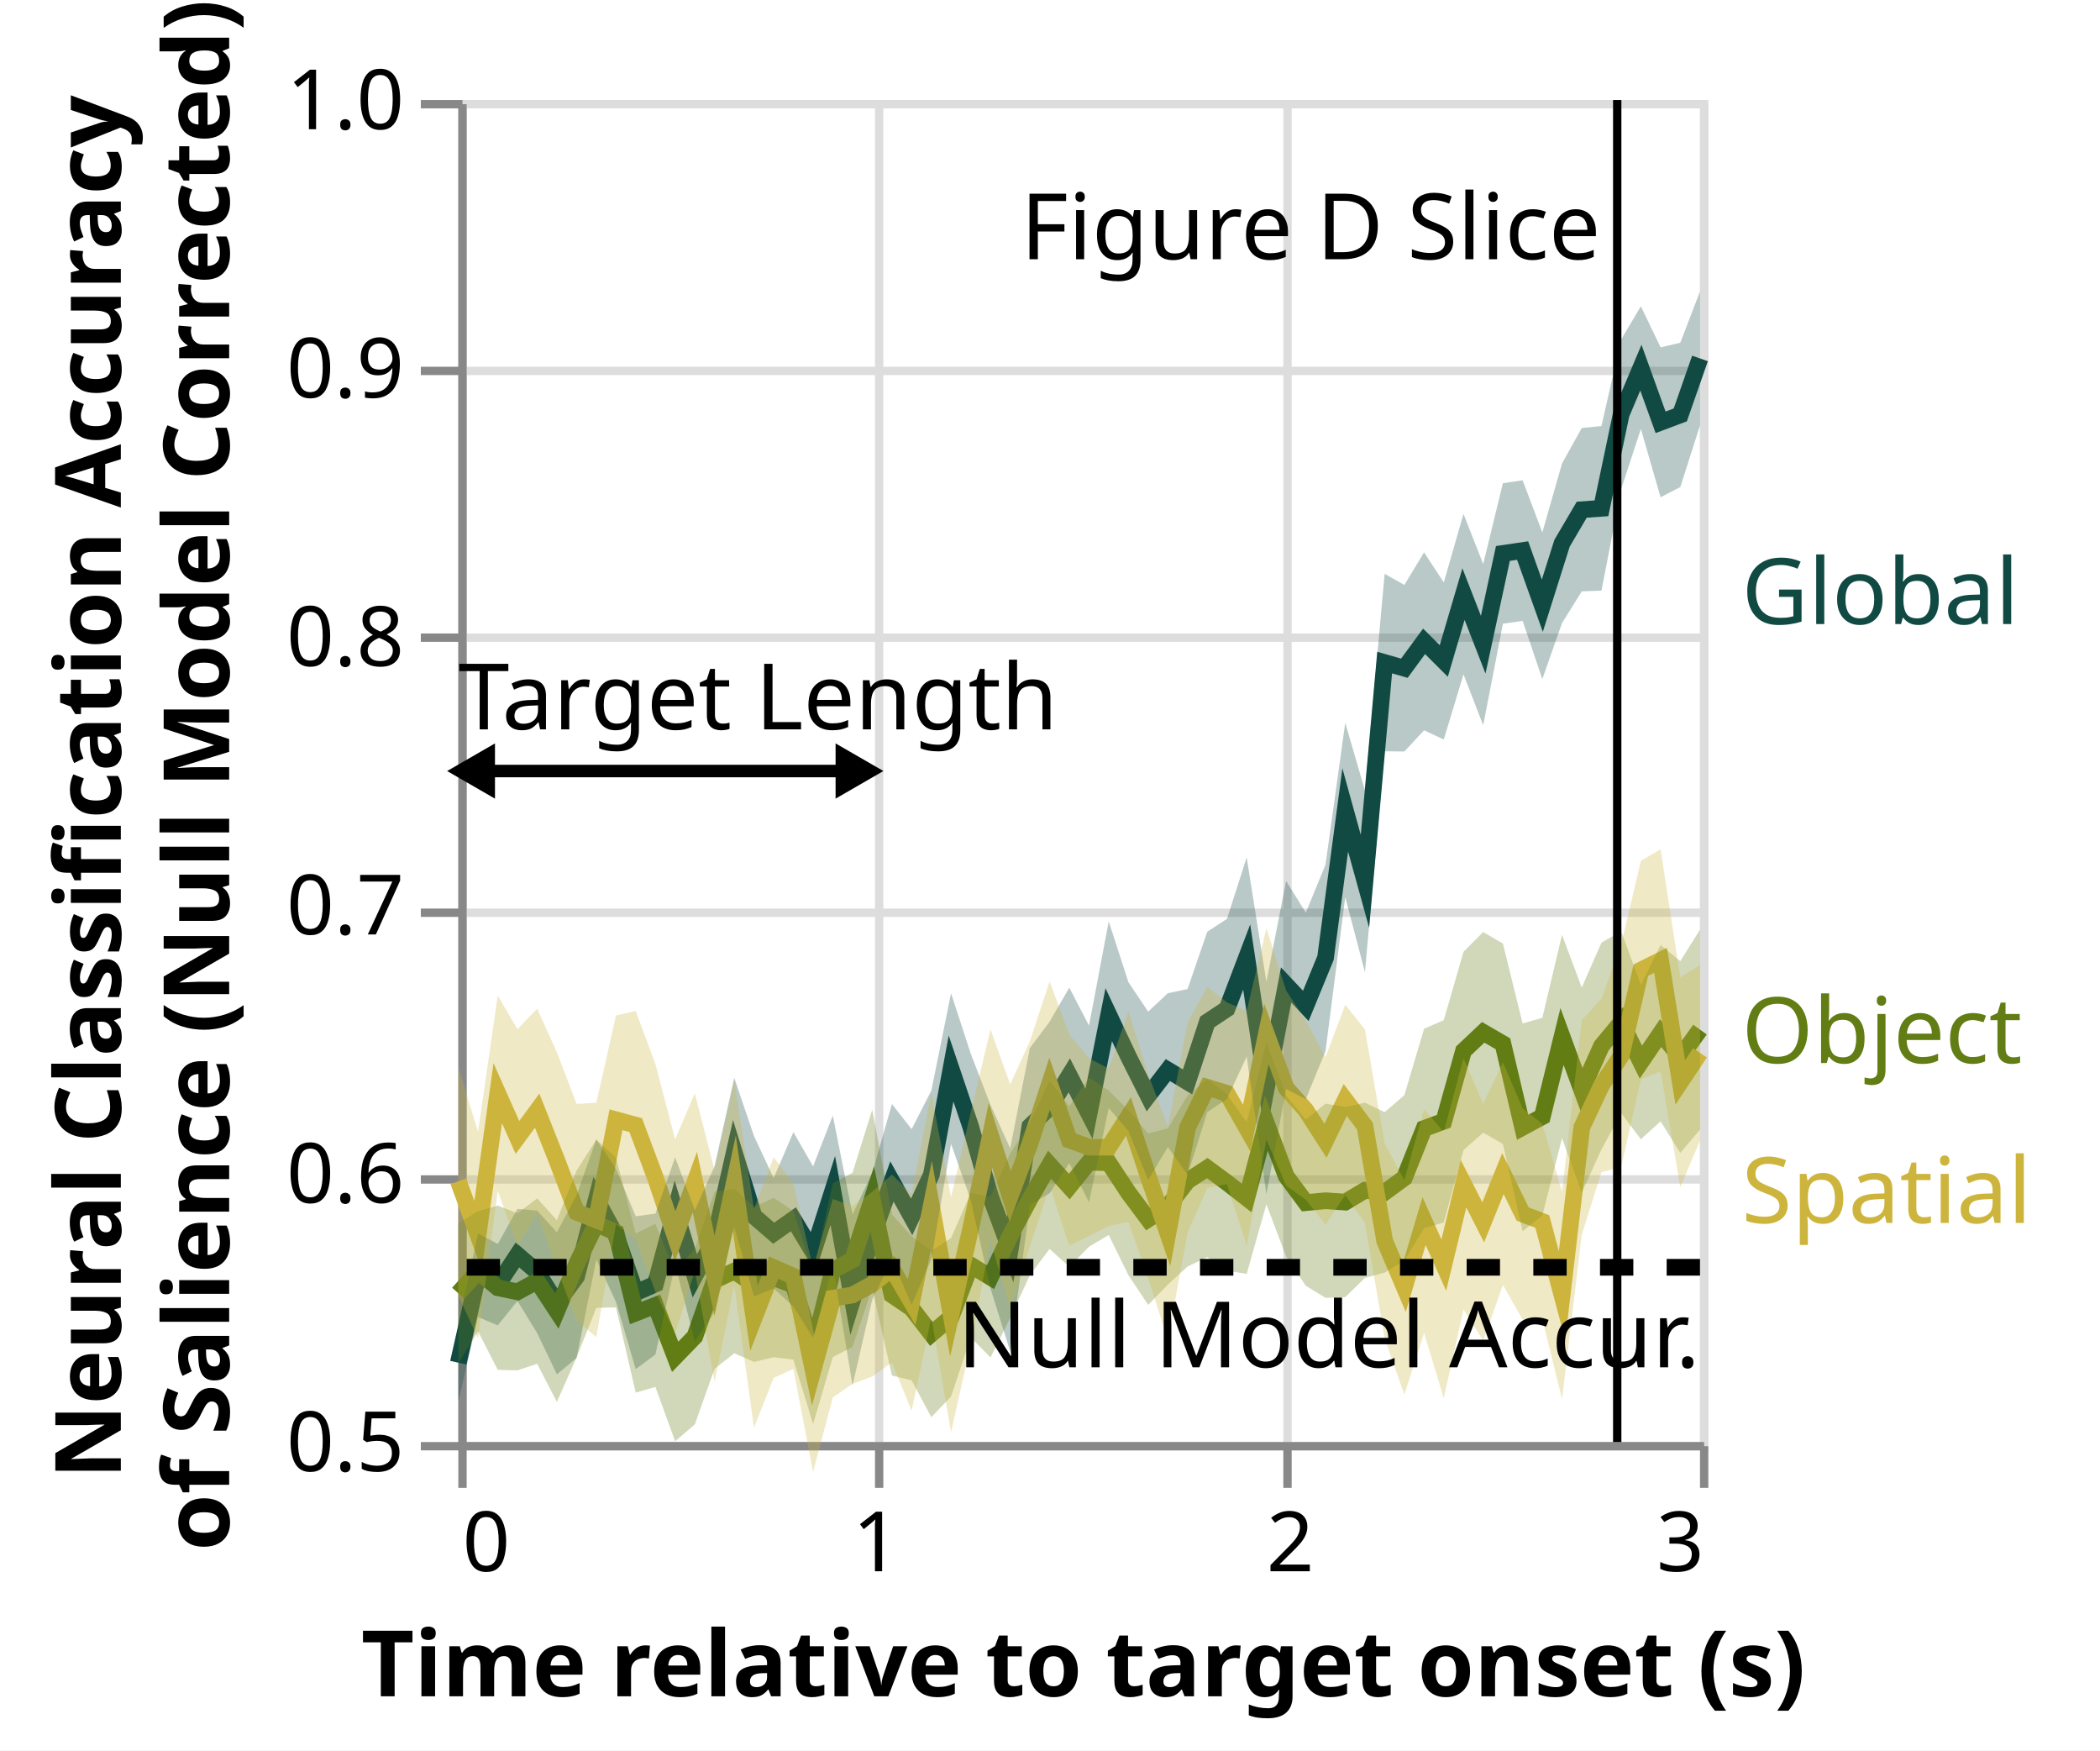
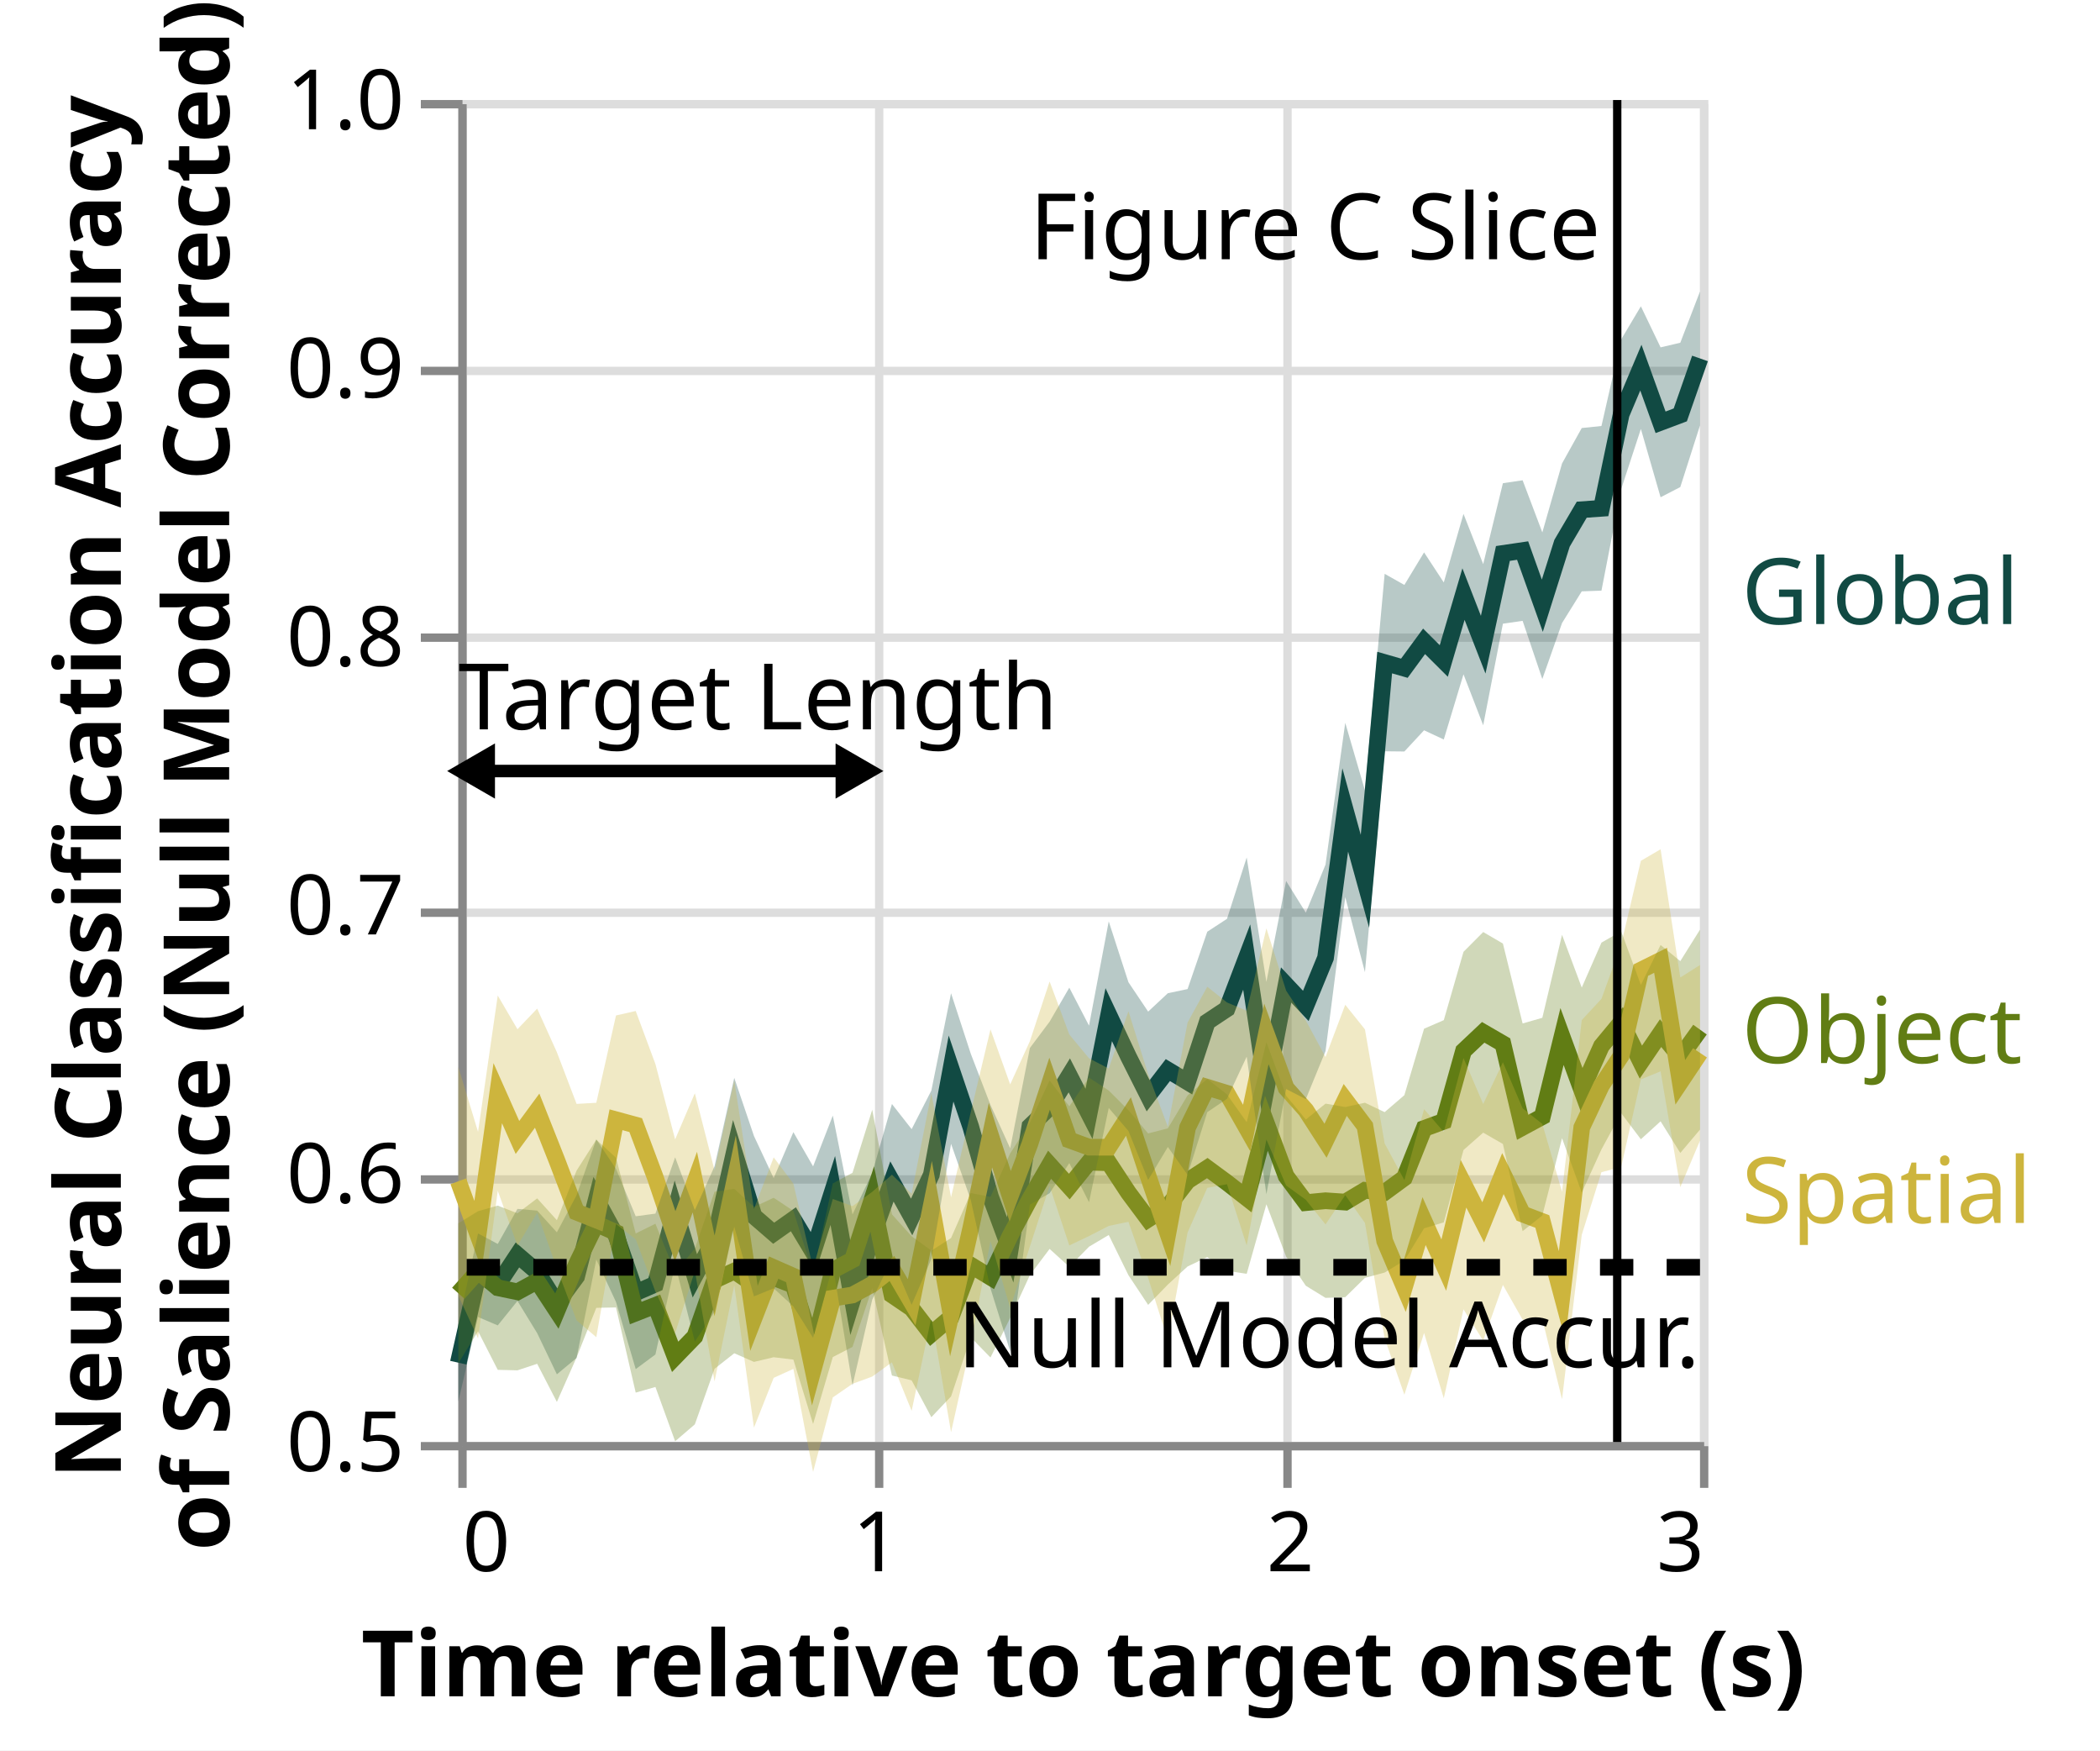
<svg xmlns="http://www.w3.org/2000/svg" class="marks" width="252" height="210" viewBox="0 0 252 210" version="1.1">
  <rect width="252" height="210" fill="white" />
  <g fill="none" stroke-miterlimit="10" transform="translate(55,12)">
    <g class="mark-group role-frame root" role="graphics-object" aria-roledescription="group mark container">
      <g transform="translate(0,0)">
        <path class="background" aria-hidden="true" d="M0.5,0.5h149v161h-149Z" stroke="#ddd" />
        <g>
          <g class="mark-group role-axis" aria-hidden="true">
            <g transform="translate(0.5,161.5)">
              <path class="background" aria-hidden="true" d="M0,0h0v0h0Z" pointer-events="none" />
              <g>
                <g class="mark-rule role-axis-grid" pointer-events="none">
                  <line transform="translate(0,-161)" x2="0" y2="161" stroke="#ddd" stroke-width="1" opacity="1" />
                  <line transform="translate(50,-161)" x2="0" y2="161" stroke="#ddd" stroke-width="1" opacity="1" />
                  <line transform="translate(99,-161)" x2="0" y2="161" stroke="#ddd" stroke-width="1" opacity="1" />
                  <line transform="translate(149,-161)" x2="0" y2="161" stroke="#ddd" stroke-width="1" opacity="1" />
                </g>
              </g>
              <path class="foreground" aria-hidden="true" d="" pointer-events="none" display="none" />
            </g>
          </g>
          <g class="mark-group role-axis" aria-hidden="true">
            <g transform="translate(0.5,0.5)">
              <path class="background" aria-hidden="true" d="M0,0h0v0h0Z" pointer-events="none" />
              <g>
                <g class="mark-rule role-axis-grid" pointer-events="none">
                  <line transform="translate(0,161)" x2="149" y2="0" stroke="#ddd" stroke-width="1" opacity="1" />
                  <line transform="translate(0,129)" x2="149" y2="0" stroke="#ddd" stroke-width="1" opacity="1" />
                  <line transform="translate(0,97)" x2="149" y2="0" stroke="#ddd" stroke-width="1" opacity="1" />
                  <line transform="translate(0,64)" x2="149" y2="0" stroke="#ddd" stroke-width="1" opacity="1" />
                  <line transform="translate(0,32)" x2="149" y2="0" stroke="#ddd" stroke-width="1" opacity="1" />
                  <line transform="translate(0,0)" x2="149" y2="0" stroke="#ddd" stroke-width="1" opacity="1" />
                </g>
              </g>
              <path class="foreground" aria-hidden="true" d="" pointer-events="none" display="none" />
            </g>
          </g>
          <g class="mark-group role-axis" role="graphics-symbol" aria-roledescription="axis" aria-label="X-axis titled 'Time relative to target onset (s)' for a linear scale with values from 0.0 to 3.0">
            <g transform="translate(0.5,161.5)">
              <path class="background" aria-hidden="true" d="M0,0h0v0h0Z" pointer-events="none" />
              <g>
                <g class="mark-rule role-axis-tick" pointer-events="none">
                  <line transform="translate(0,0)" x2="0" y2="5" stroke="#888" stroke-width="1" opacity="1" />
                  <line transform="translate(50,0)" x2="0" y2="5" stroke="#888" stroke-width="1" opacity="1" />
                  <line transform="translate(99,0)" x2="0" y2="5" stroke="#888" stroke-width="1" opacity="1" />
                  <line transform="translate(149,0)" x2="0" y2="5" stroke="#888" stroke-width="1" opacity="1" />
                </g>
                <g class="mark-text role-axis-label" pointer-events="none">
                  <text text-anchor="start" transform="translate(0,15)" font-family="sans-serif" font-size="10px" fill="#000" opacity="1">0</text>
                  <text text-anchor="middle" transform="translate(49.66667,15)" font-family="sans-serif" font-size="10px" fill="#000" opacity="1">1</text>
                  <text text-anchor="middle" transform="translate(99.33333,15)" font-family="sans-serif" font-size="10px" fill="#000" opacity="1">2</text>
                  <text text-anchor="end" transform="translate(149,15)" font-family="sans-serif" font-size="10px" fill="#000" opacity="1">3</text>
                </g>
                <g class="mark-rule role-axis-domain" pointer-events="none">
                  <line transform="translate(0,0)" x2="149" y2="0" stroke="#888" stroke-width="1" opacity="1" />
                </g>
                <g class="mark-text role-axis-title" pointer-events="none">
                  <text text-anchor="middle" transform="translate(74.5,30)" font-family="sans-serif" font-size="11px" font-weight="bold" fill="#000" opacity="1">Time relative to target onset (s)</text>
                </g>
              </g>
              <path class="foreground" aria-hidden="true" d="" pointer-events="none" display="none" />
            </g>
          </g>
          <g class="mark-group role-axis" role="graphics-symbol" aria-roledescription="axis" aria-label="Y-axis titled 'Neural Classification Accuracy of Salience (Null Model Corrected)' for a linear scale with values from 0.5 to 1.0">
            <g transform="translate(0.5,0.5)">
              <path class="background" aria-hidden="true" d="M0,0h0v0h0Z" pointer-events="none" />
              <g>
                <g class="mark-rule role-axis-tick" pointer-events="none">
                  <line transform="translate(0,161)" x2="-5" y2="0" stroke="#888" stroke-width="1" opacity="1" />
                  <line transform="translate(0,129)" x2="-5" y2="0" stroke="#888" stroke-width="1" opacity="1" />
                  <line transform="translate(0,97)" x2="-5" y2="0" stroke="#888" stroke-width="1" opacity="1" />
                  <line transform="translate(0,64)" x2="-5" y2="0" stroke="#888" stroke-width="1" opacity="1" />
                  <line transform="translate(0,32)" x2="-5" y2="0" stroke="#888" stroke-width="1" opacity="1" />
                  <line transform="translate(0,0)" x2="-5" y2="0" stroke="#888" stroke-width="1" opacity="1" />
                </g>
                <g class="mark-text role-axis-label" pointer-events="none">
                  <text text-anchor="end" transform="translate(-7,164)" font-family="sans-serif" font-size="10px" fill="#000" opacity="1">0.5</text>
                  <text text-anchor="end" transform="translate(-7,131.8)" font-family="sans-serif" font-size="10px" fill="#000" opacity="1">0.6</text>
                  <text text-anchor="end" transform="translate(-7,99.6)" font-family="sans-serif" font-size="10px" fill="#000" opacity="1">0.7</text>
                  <text text-anchor="end" transform="translate(-7,67.4)" font-family="sans-serif" font-size="10px" fill="#000" opacity="1">0.8</text>
                  <text text-anchor="end" transform="translate(-7,35.2)" font-family="sans-serif" font-size="10px" fill="#000" opacity="1">0.9</text>
                  <text text-anchor="end" transform="translate(-7,3)" font-family="sans-serif" font-size="10px" fill="#000" opacity="1">1.0</text>
                </g>
                <g class="mark-rule role-axis-domain" pointer-events="none">
                  <line transform="translate(0,161)" x2="0" y2="-161" stroke="#888" stroke-width="1" opacity="1" />
                </g>
                <g class="mark-text role-axis-title" pointer-events="none">
                  <text text-anchor="middle" transform="translate(-39,80.5) rotate(-90) translate(0,-2)" font-family="sans-serif" font-size="11px" font-weight="bold" fill="#000" opacity="1">
                    <tspan>Neural Classification Accuracy</tspan>
                    <tspan x="0" dy="13">of Salience (Null Model Corrected)</tspan>
                  </text>
                </g>
              </g>
              <path class="foreground" aria-hidden="true" d="" pointer-events="none" display="none" />
            </g>
          </g>
          <g class="mark-group role-scope layer_0_layer_0_pathgroup" role="graphics-object" aria-roledescription="group mark container">
            <g transform="translate(0,0)">
              <path class="background" aria-hidden="true" d="M0,0h149v161h-149Z" />
              <g>
                <g class="mark-line role-mark layer_0_layer_0_marks" role="graphics-object" aria-roledescription="line mark container">
                  <path aria-label="condition: global; Time relative to target onset (s): 0; Neural Classification Accuracy, of Salience (Null Model Corrected): 0.529560596248" role="graphics-symbol" aria-roledescription="line mark" d="M0,151.481L2.365,140.99L4.73,142.124L7.095,138.553L9.46,140.587L11.825,144.361L14.19,141.152L16.556,131.898L18.921,136.216L21.286,143.084L23.651,142.048L26.016,133.261L28.381,141.063L30.746,136.656L33.111,126.239L35.476,133.904L37.841,135.949L40.206,134.276L42.571,138.215L44.937,130.821L47.302,143.953L49.667,136.326L52.032,129.743L54.397,134.001L56.762,128.937L59.127,116.194L61.492,123.188L63.857,131.564L66.222,137.944L68.587,123.122L70.952,120.862L73.317,117.013L75.683,121.638L78.048,109.73L80.413,114.76L82.778,119.46L85.143,116.377L87.508,117.8L89.873,110.6L92.238,109.029L94.603,102.82L96.968,118.533L99.333,106.166L101.698,108.678L104.063,102.913L106.429,85.17L108.794,93.729L111.159,67.487L113.524,68.166L115.889,64.941L118.254,67.298L120.619,59.273L122.984,65.344L125.349,54.398L127.714,54.05L130.079,60.667L132.444,53.175L134.81,49.148L137.175,48.982L139.54,37.702L141.905,32.104L144.27,38.664L146.635,37.775L149,31.002" stroke="#114A43" stroke-width="2" />
                </g>
              </g>
              <path class="foreground" aria-hidden="true" d="" display="none" />
            </g>
            <g transform="translate(0,0)">
              <path class="background" aria-hidden="true" d="M0,0h149v161h-149Z" />
              <g>
                <g class="mark-line role-mark layer_0_layer_0_marks" role="graphics-object" aria-roledescription="line mark container">
                  <path aria-label="condition: object; Time relative to target onset (s): 0; Neural Classification Accuracy, of Salience (Null Model Corrected): 0.555423064964" role="graphics-symbol" aria-roledescription="line mark" d="M0,143.154L2.365,140.507L4.73,142.488L7.095,142.979L9.46,141.692L11.825,145.288L14.19,139.641L16.556,134.814L18.921,135.874L21.286,145.525L23.651,144.602L26.016,150.78L28.381,148.342L30.746,141.593L33.111,140.491L35.476,142.089L37.841,141.262L40.206,142.19L42.571,149.804L44.937,140.39L47.302,139.14L49.667,131.838L52.032,143.353L54.397,144.958L56.762,148.03L59.127,146.028L61.492,139.787L63.857,141.224L66.222,136.244L68.587,131.831L70.952,127.733L73.317,130.351L75.683,127.425L78.048,127.495L80.413,131.09L82.778,134.261L85.143,132.738L87.508,129.68L89.873,128.134L92.238,129.877L94.603,131.723L96.968,122.763L99.333,129.097L101.698,132.28L104.063,132.054L106.429,132.216L108.794,130.8L111.159,131.044L113.524,129.309L115.889,123.388L118.254,122.518L120.619,114.079L122.984,111.849L125.349,113.219L127.714,123.242L130.079,121.965L132.444,112.35L134.81,118.777L137.175,113.489L139.54,110.636L141.905,115.42L144.27,111.946L146.635,114.814L149,111.523" stroke="#617D14" stroke-width="2" />
                </g>
              </g>
              <path class="foreground" aria-hidden="true" d="" display="none" />
            </g>
            <g transform="translate(0,0)">
              <path class="background" aria-hidden="true" d="M0,0h149v161h-149Z" />
              <g>
                <g class="mark-line role-mark layer_0_layer_0_marks" role="graphics-object" aria-roledescription="line mark container">
                  <path aria-label="condition: spatial; Time relative to target onset (s): 0; Neural Classification Accuracy, of Salience (Null Model Corrected): 0.597144091171" role="graphics-symbol" aria-roledescription="line mark" d="M0,129.72L2.365,136.176L4.73,119.144L7.095,124.461L9.46,121.245L11.825,127.209L14.19,133.42L16.556,134.362L18.921,122.337L21.286,122.981L23.651,129.306L26.016,136.318L28.381,129.816L30.746,141.065L33.111,129.91L35.476,146.158L37.841,140.074L40.206,141.112L42.571,152.365L44.937,143.744L47.302,143.357L49.667,142.067L52.032,140.183L54.397,144.232L56.762,132.599L59.127,145.721L61.492,135.334L63.857,124.19L66.222,131.513L68.587,125.225L70.952,118.012L73.317,124.763L75.683,125.627L78.048,125.635L80.413,121.948L82.778,129.094L85.143,135.98L87.508,123.271L89.873,118.444L92.238,119.167L94.603,123.338L96.968,112.043L99.333,118.531L101.698,121.182L104.063,124.852L106.429,119.958L108.794,123.105L111.159,136.879L113.524,142.447L115.889,134.494L118.254,139.775L120.619,130.007L122.984,134.646L125.349,128.795L127.714,133.645L130.079,134.546L132.444,143.423L134.81,123.261L137.175,118.23L139.54,114.658L141.905,104.383L144.27,103.207L146.635,117.849L149,114.31" stroke="#CDB53D" stroke-width="2" />
                </g>
              </g>
              <path class="foreground" aria-hidden="true" d="" display="none" />
            </g>
          </g>
          <g class="mark-group role-scope layer_0_layer_1_layer_0_pathgroup" role="graphics-object" aria-roledescription="group mark container">
            <g transform="translate(0,0)">
              <path class="background" aria-hidden="true" d="M0,0h149v161h-149Z" />
              <g>
                <g class="mark-area role-mark layer_0_layer_1_layer_0_marks" role="graphics-object" aria-roledescription="area mark container">
                  <path aria-label="Neural Classification Accuracy, of Salience (Null Model Corrected): 0.515130003022; upper_meancor: 0.543991189475; condition: global; winstart: 0; Mean of meancor: 0.529560596248; Mean + stderr of meancor: 0.543991189475; Mean - stderr of meancor: 0.515130003022" role="graphics-symbol" aria-roledescription="errorband" d="M0,156.128L2.365,146.001L4.73,147.008L7.095,144.076L9.46,147.936L11.825,152.877L14.19,150.91L16.556,139.107L18.921,144.2L21.286,152.253L23.651,150.497L26.016,139.682L28.381,148.948L30.746,145.399L33.111,135.169L35.476,143.523L37.841,142.558L40.206,144.73L42.571,148.498L44.937,139.807L47.302,154.212L49.667,143.918L52.032,139.037L54.397,144.537L56.762,139.042L59.127,125.227L61.492,131.961L63.857,142.568L66.222,150.123L68.587,132.519L70.952,131.153L73.317,127.537L75.683,132.229L78.048,120.922L80.413,123.682L82.778,129.558L85.143,125.599L87.508,128.942L89.873,121.423L92.238,119.825L94.603,114.768L96.968,131.27L99.333,118.646L101.698,119.864L104.063,114.096L106.429,95.625L108.794,104.631L111.159,78.131L113.524,78.156L115.889,75.611L118.254,76.719L120.619,68.896L122.984,75.013L125.349,62.827L127.714,62.481L130.079,69.462L132.444,62.748L134.81,58.945L137.175,58.858L139.54,46.685L141.905,39.462L144.27,47.655L146.635,46.434L149,39.038L149,22.967L146.635,29.117L144.27,29.672L141.905,24.747L139.54,28.72L137.175,39.106L134.81,39.351L132.444,43.603L130.079,51.873L127.714,45.619L125.349,45.969L122.984,55.675L120.619,49.65L118.254,57.876L115.889,54.271L113.524,58.175L111.159,56.842L108.794,82.828L106.429,74.714L104.063,91.731L101.698,97.492L99.333,93.687L96.968,105.796L94.603,90.871L92.238,98.233L89.873,99.778L87.508,106.658L85.143,107.155L82.778,109.362L80.413,105.838L78.048,98.538L75.683,111.046L73.317,106.49L70.952,110.571L68.587,113.725L66.222,125.764L63.857,120.559L61.492,114.414L59.127,107.161L56.762,118.833L54.397,123.465L52.032,120.449L49.667,128.733L47.302,133.693L44.937,121.834L42.571,127.931L40.206,123.822L37.841,129.339L35.476,124.286L33.111,117.31L30.746,127.913L28.381,133.178L26.016,126.841L23.651,133.599L21.286,133.915L18.921,128.231L16.556,124.688L14.19,131.394L11.825,135.845L9.46,133.238L7.095,133.029L4.73,137.239L2.365,135.978L0,146.835Z" fill="#114A43" opacity="0.3" />
                </g>
              </g>
              <path class="foreground" aria-hidden="true" d="" display="none" />
            </g>
            <g transform="translate(0,0)">
              <path class="background" aria-hidden="true" d="M0,0h149v161h-149Z" />
              <g>
                <g class="mark-area role-mark layer_0_layer_1_layer_0_marks" role="graphics-object" aria-roledescription="area mark container">
                  <path aria-label="Neural Classification Accuracy, of Salience (Null Model Corrected): 0.529352499072; upper_meancor: 0.581493630857; condition: object; winstart: 0; Mean of meancor: 0.555423064964; Mean + stderr of meancor: 0.581493630857; Mean - stderr of meancor: 0.529352499072" role="graphics-symbol" aria-roledescription="errorband" d="M0,151.548L2.365,147.706L4.73,152.34L7.095,152.398L9.46,151.615L11.825,156.19L14.19,150.848L16.556,144.901L18.921,144.854L21.286,155.072L23.651,154.395L26.016,160.909L28.381,158.879L30.746,152.215L33.111,150.351L35.476,151.386L37.841,150.827L40.206,151.111L42.571,158.837L44.937,150.806L47.302,149.583L49.667,142.54L52.032,153.022L54.397,153.6L56.762,158.019L59.127,155.528L61.492,148.437L63.857,150.858L66.222,146.117L68.587,140.976L70.952,137.831L73.317,139.981L75.683,137.566L78.048,136.162L80.413,140.984L82.778,144.545L85.143,142.108L87.508,139.939L89.873,138.815L92.238,140.455L94.603,140.819L96.968,132.471L99.333,138.751L101.698,142.252L104.063,143.705L106.429,143.624L108.794,141.304L111.159,140.667L113.524,139.232L115.889,135.363L118.254,134.647L120.619,125.968L122.984,123.882L125.349,125.242L127.714,135.7L130.079,133.825L132.444,124.549L134.81,131.075L137.175,125.892L139.54,121.541L141.905,124.677L144.27,122.522L146.635,126.32L149,123.517L149,99.529L146.635,103.307L144.27,101.369L141.905,106.163L139.54,99.731L137.175,101.086L134.81,106.478L132.444,100.151L130.079,110.105L127.714,110.785L125.349,101.196L122.984,99.816L120.619,102.191L118.254,110.388L115.889,111.413L113.524,119.387L111.159,121.422L108.794,120.296L106.429,120.809L104.063,120.403L101.698,122.309L99.333,119.443L96.968,113.054L94.603,122.628L92.238,119.299L89.873,117.454L87.508,119.42L85.143,123.368L82.778,123.976L80.413,121.197L78.048,118.829L75.683,117.283L73.317,120.721L70.952,117.634L68.587,122.686L66.222,126.371L63.857,131.59L61.492,131.137L59.127,136.528L56.762,138.041L54.397,136.315L52.032,133.684L49.667,121.136L47.302,128.696L44.937,129.973L42.571,140.771L40.206,133.269L37.841,131.697L35.476,132.792L33.111,130.63L30.746,130.971L28.381,137.805L26.016,140.652L23.651,134.809L21.286,135.978L18.921,126.894L16.556,124.728L14.19,128.435L11.825,134.386L9.46,131.769L7.095,133.56L4.73,132.637L2.365,133.307L0,134.759Z" fill="#617D14" opacity="0.3" />
                </g>
              </g>
              <path class="foreground" aria-hidden="true" d="" display="none" />
            </g>
            <g transform="translate(0,0)">
              <path class="background" aria-hidden="true" d="M0,0h149v161h-149Z" />
              <g>
                <g class="mark-area role-mark layer_0_layer_1_layer_0_marks" role="graphics-object" aria-roledescription="area mark container">
                  <path aria-label="Neural Classification Accuracy, of Salience (Null Model Corrected): 0.55456527849; upper_meancor: 0.639722903853; condition: spatial; winstart: 0; Mean of meancor: 0.597144091171; Mean + stderr of meancor: 0.639722903853; Mean - stderr of meancor: 0.55456527849" role="graphics-symbol" aria-roledescription="errorband" d="M0,143.43L2.365,148.571L4.73,130.855L7.095,137.445L9.46,133.487L11.825,140.185L14.19,146.405L16.556,148.424L18.921,134.848L21.286,136.675L23.651,142.957L26.016,147.941L28.381,140.472L30.746,153.731L33.111,142.194L35.476,159.274L37.841,153.302L40.206,152.223L42.571,164.586L44.937,155.646L47.302,154.015L49.667,153.148L52.032,151.44L54.397,157.26L56.762,146.044L59.127,159.814L61.492,149.24L63.857,136.885L66.222,144.931L68.587,137.538L70.952,130.276L73.317,137.417L75.683,136.29L78.048,135.074L80.413,134.58L82.778,141.318L85.143,148.772L87.508,135.87L89.873,130.51L92.238,130.071L94.603,137.415L96.968,124.708L99.333,130.218L101.698,131.938L104.063,134.894L106.429,131.377L108.794,134.716L111.159,148.571L113.524,155.319L115.889,147.921L118.254,155.75L120.619,145.079L122.984,148.841L125.349,142.152L127.714,146.327L130.079,146.25L132.444,155.868L134.81,136.14L137.175,128.625L139.54,128.015L141.905,117.495L144.27,116.526L146.635,130.43L149,124.842L149,103.777L146.635,105.268L144.27,89.888L141.905,91.27L139.54,101.3L137.175,107.835L134.81,110.381L132.444,130.978L130.079,122.841L127.714,120.962L125.349,115.439L122.984,120.451L120.619,114.934L118.254,123.801L115.889,121.067L113.524,129.575L111.159,125.187L108.794,111.494L106.429,108.539L104.063,114.809L101.698,110.426L99.333,106.844L96.968,99.377L94.603,109.261L92.238,108.264L89.873,106.379L87.508,110.673L85.143,123.187L82.778,116.87L80.413,109.317L78.048,116.195L75.683,114.964L73.317,112.108L70.952,105.748L68.587,112.911L66.222,118.094L63.857,111.495L61.492,121.428L59.127,131.629L56.762,119.154L54.397,131.204L52.032,128.927L49.667,130.986L47.302,132.698L44.937,131.841L42.571,140.145L40.206,130L37.841,126.847L35.476,133.042L33.111,117.626L30.746,128.399L28.381,119.159L26.016,124.695L23.651,115.655L21.286,109.288L18.921,109.826L16.556,120.301L14.19,120.434L11.825,114.232L9.46,109.004L7.095,111.477L4.73,107.432L2.365,123.782L0,116.009Z" fill="#CDB53D" opacity="0.3" />
                </g>
              </g>
              <path class="foreground" aria-hidden="true" d="" display="none" />
            </g>
          </g>
          <g class="mark-text role-mark layer_0_layer_2_marks" role="graphics-object" aria-roledescription="text mark container">
            <text aria-label="condition: global; Mean of meancor: 0.814065897699; condition_label: Global" role="graphics-symbol" aria-roledescription="text mark" text-anchor="start" transform="translate(154,62.87078)" font-family="sans-serif" font-size="11px" fill="#114A43">Global</text>
            <text aria-label="condition: object; Mean of meancor: 0.650515513314; condition_label: Object" role="graphics-symbol" aria-roledescription="text mark" text-anchor="start" transform="translate(154,115.534)" font-family="sans-serif" font-size="11px" fill="#617D14">Object</text>
            <text aria-label="condition: spatial; Mean of meancor: 0.590929754683; condition_label: Spatial" role="graphics-symbol" aria-roledescription="text mark" text-anchor="start" transform="translate(154,134.7206)" font-family="sans-serif" font-size="11px" fill="#CDB53D">Spatial</text>
          </g>
          <g class="mark-rule role-mark layer_0_layer_3_layer_0_marks" role="graphics-symbol" aria-roledescription="rule mark container">
            <line transform="translate(149,140.0366)" x2="-149" y2="0" stroke="black" stroke-width="2" stroke-dasharray="4,4" />
          </g>
          <g class="mark-text role-mark layer_0_layer_4_layer_0_marks" role="graphics-object" aria-roledescription="text mark container">
            <text text-anchor="end" transform="translate(149,152.0366)" font-family="sans-serif" font-size="11px" fill="black">Null Model Accur.</text>
          </g>
          <g class="mark-line role-mark layer_0_layer_5_layer_0_marks" role="graphics-object" aria-roledescription="line mark container">
            <path aria-label="x: 0.05; y: 0.75" role="graphics-symbol" aria-roledescription="line mark" d="M2.483,80.5L47.183,80.5" stroke="black" stroke-width="1.5" />
          </g>
          <g class="mark-symbol role-mark layer_0_layer_5_layer_1_marks" role="graphics-object" aria-roledescription="symbol mark container">
            <path aria-label="x: 0.05; y: 0.75; dir: 270" role="graphics-symbol" aria-roledescription="point" transform="translate(2.483333,80.5) rotate(270)" d="M0,-1.826L-1.581,0.913L1.581,0.913Z" stroke="black" stroke-width="2" opacity="1" />
            <path aria-label="x: 0.95; y: 0.75; dir: 90" role="graphics-symbol" aria-roledescription="point" transform="translate(47.18333,80.5) rotate(90)" d="M0,-1.826L-1.581,0.913L1.581,0.913Z" stroke="black" stroke-width="2" opacity="1" />
          </g>
          <g class="mark-rule role-mark layer_0_layer_6_layer_0_marks" role="graphics-symbol" aria-roledescription="rule mark container">
            <line transform="translate(139.0667,0)" x2="0" y2="161" stroke="black" />
          </g>
          <g class="mark-text role-mark layer_0_layer_6_layer_1_marks" role="graphics-object" aria-roledescription="text mark container">
-             <text text-anchor="end" transform="translate(137.0667,19.1)" font-family="sans-serif" font-size="11px" fill="black">Figure D Slice</text>
+             <text text-anchor="end" transform="translate(137.0667,19.1)" font-family="sans-serif" font-size="11px" fill="black">Figure C Slice</text>
          </g>
          <g class="mark-text role-mark layer_0_layer_7_layer_0_marks" role="graphics-object" aria-roledescription="text mark container">
            <text text-anchor="start" transform="translate(0,75.5)" font-family="sans-serif" font-size="11px" fill="black">Target Length</text>
          </g>
        </g>
        <path class="foreground" aria-hidden="true" d="" display="none" />
      </g>
    </g>
  </g>
</svg>
